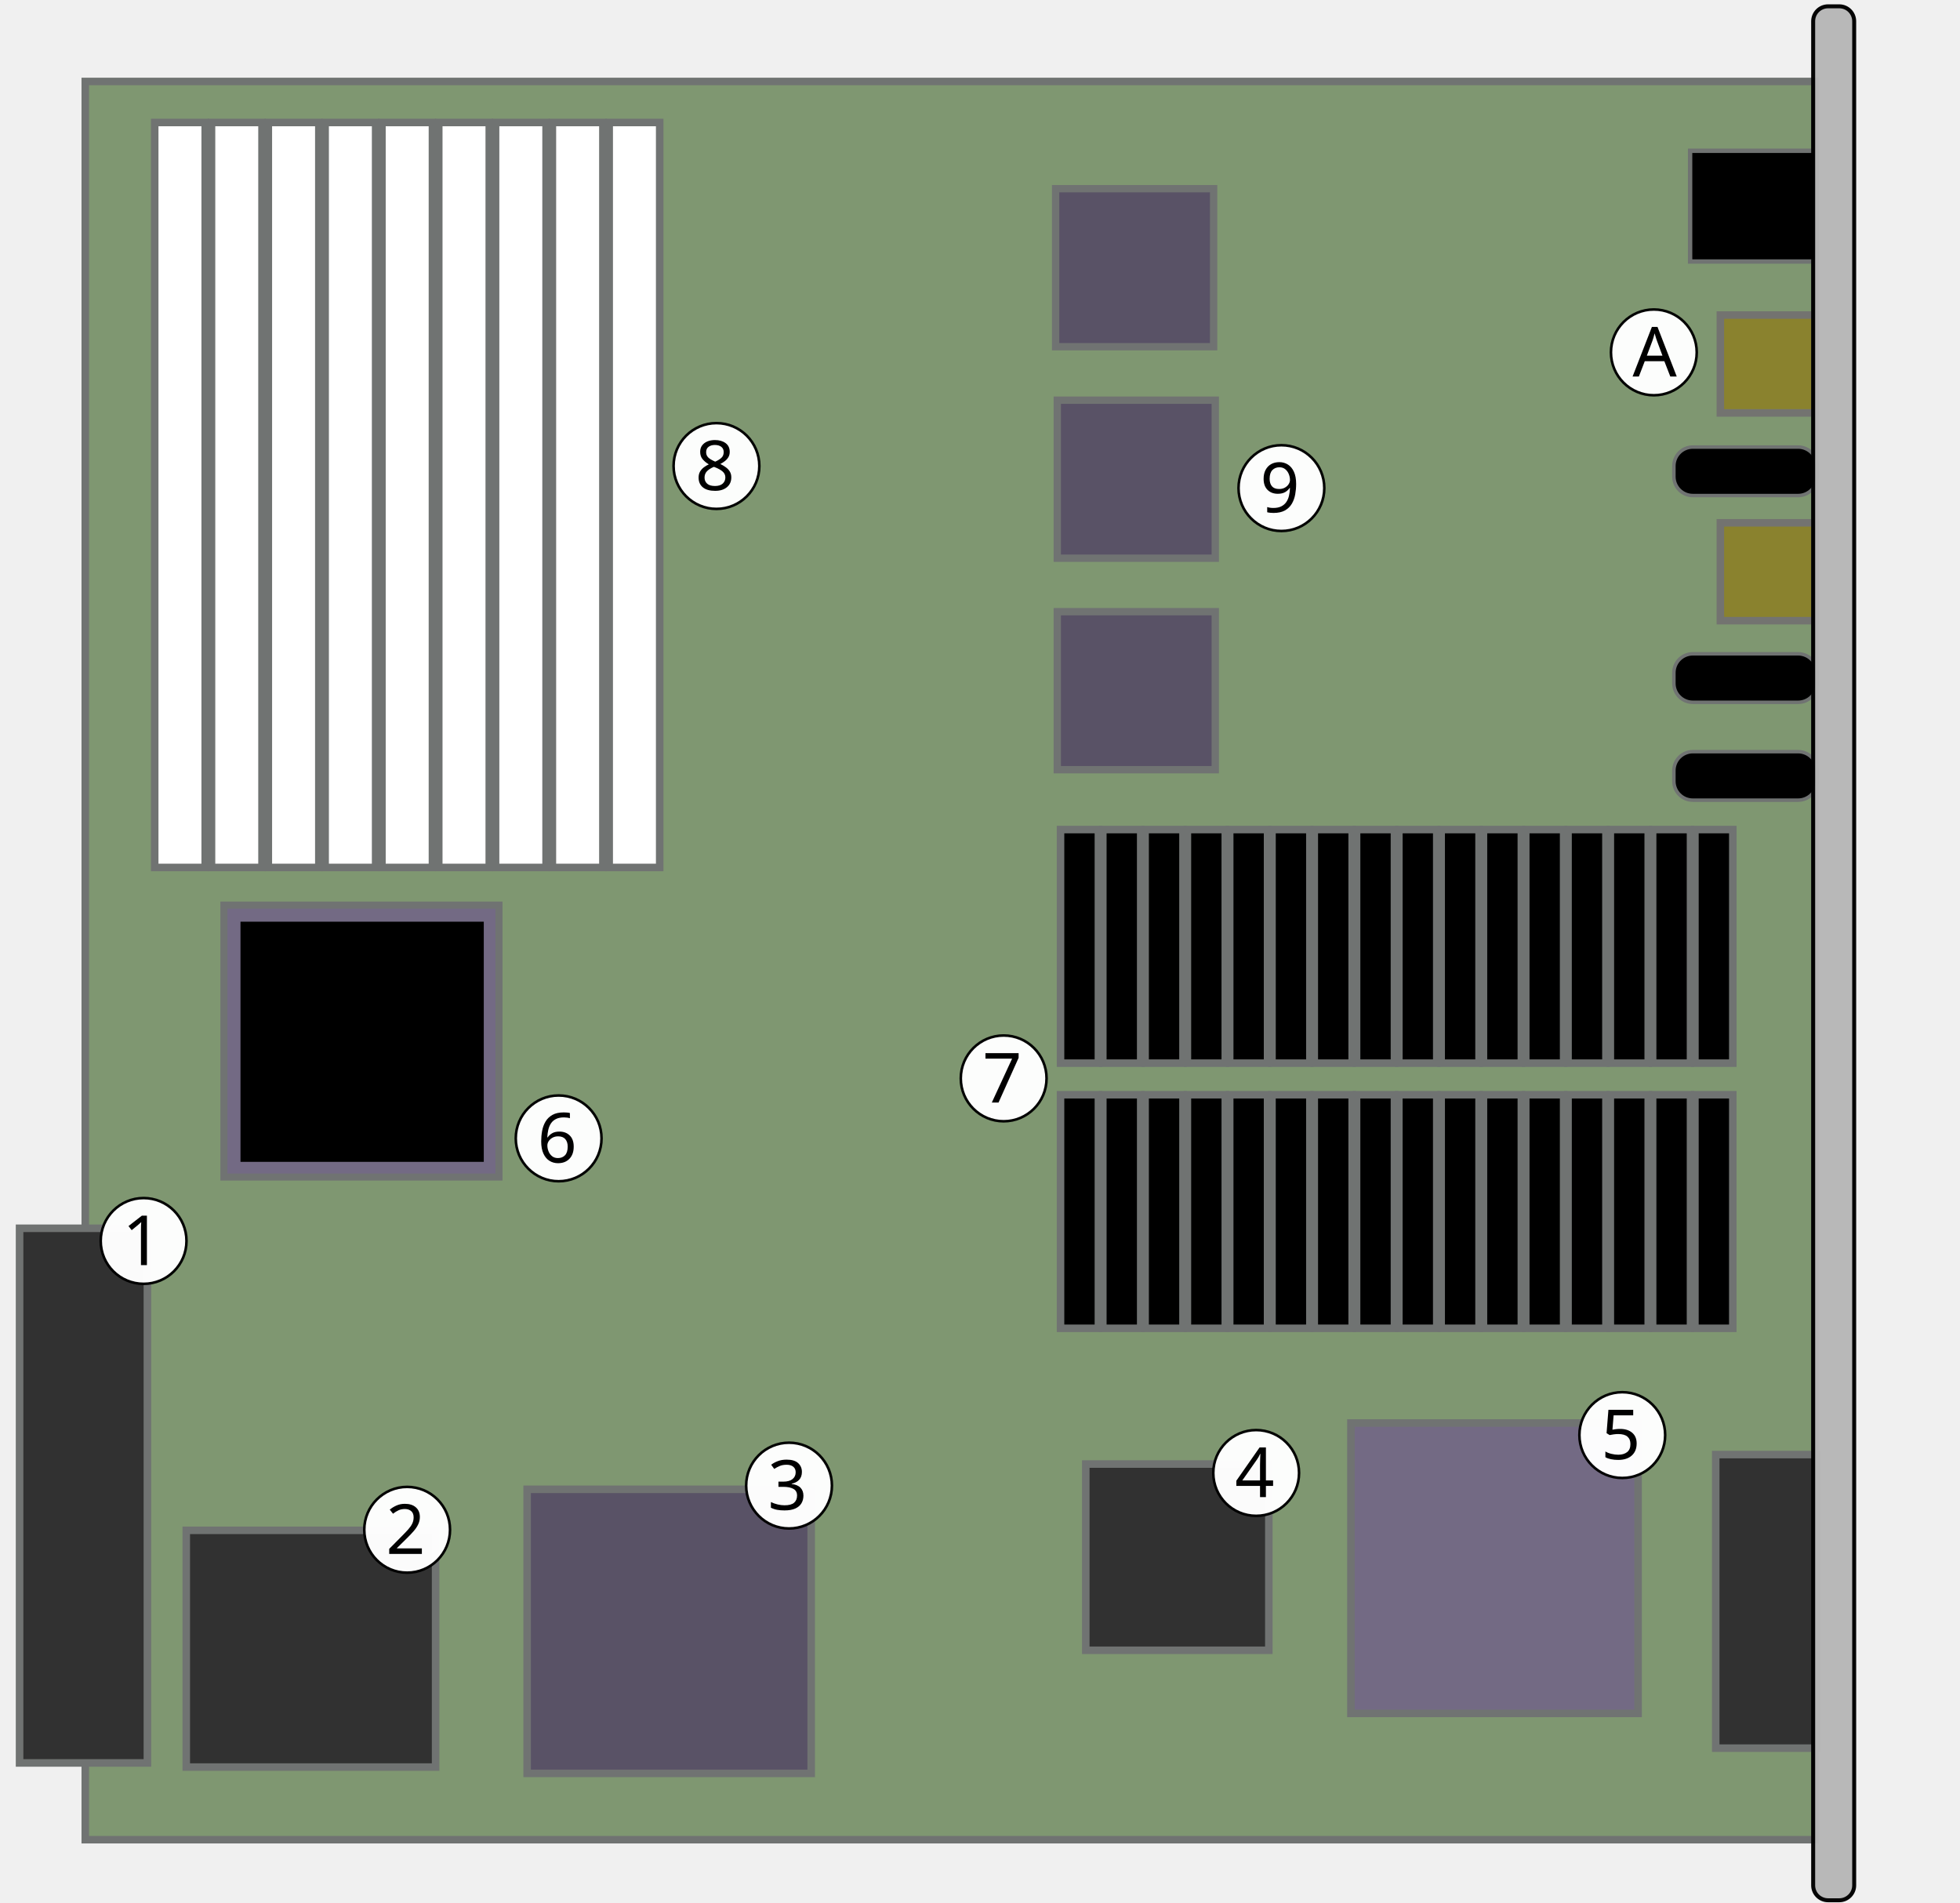
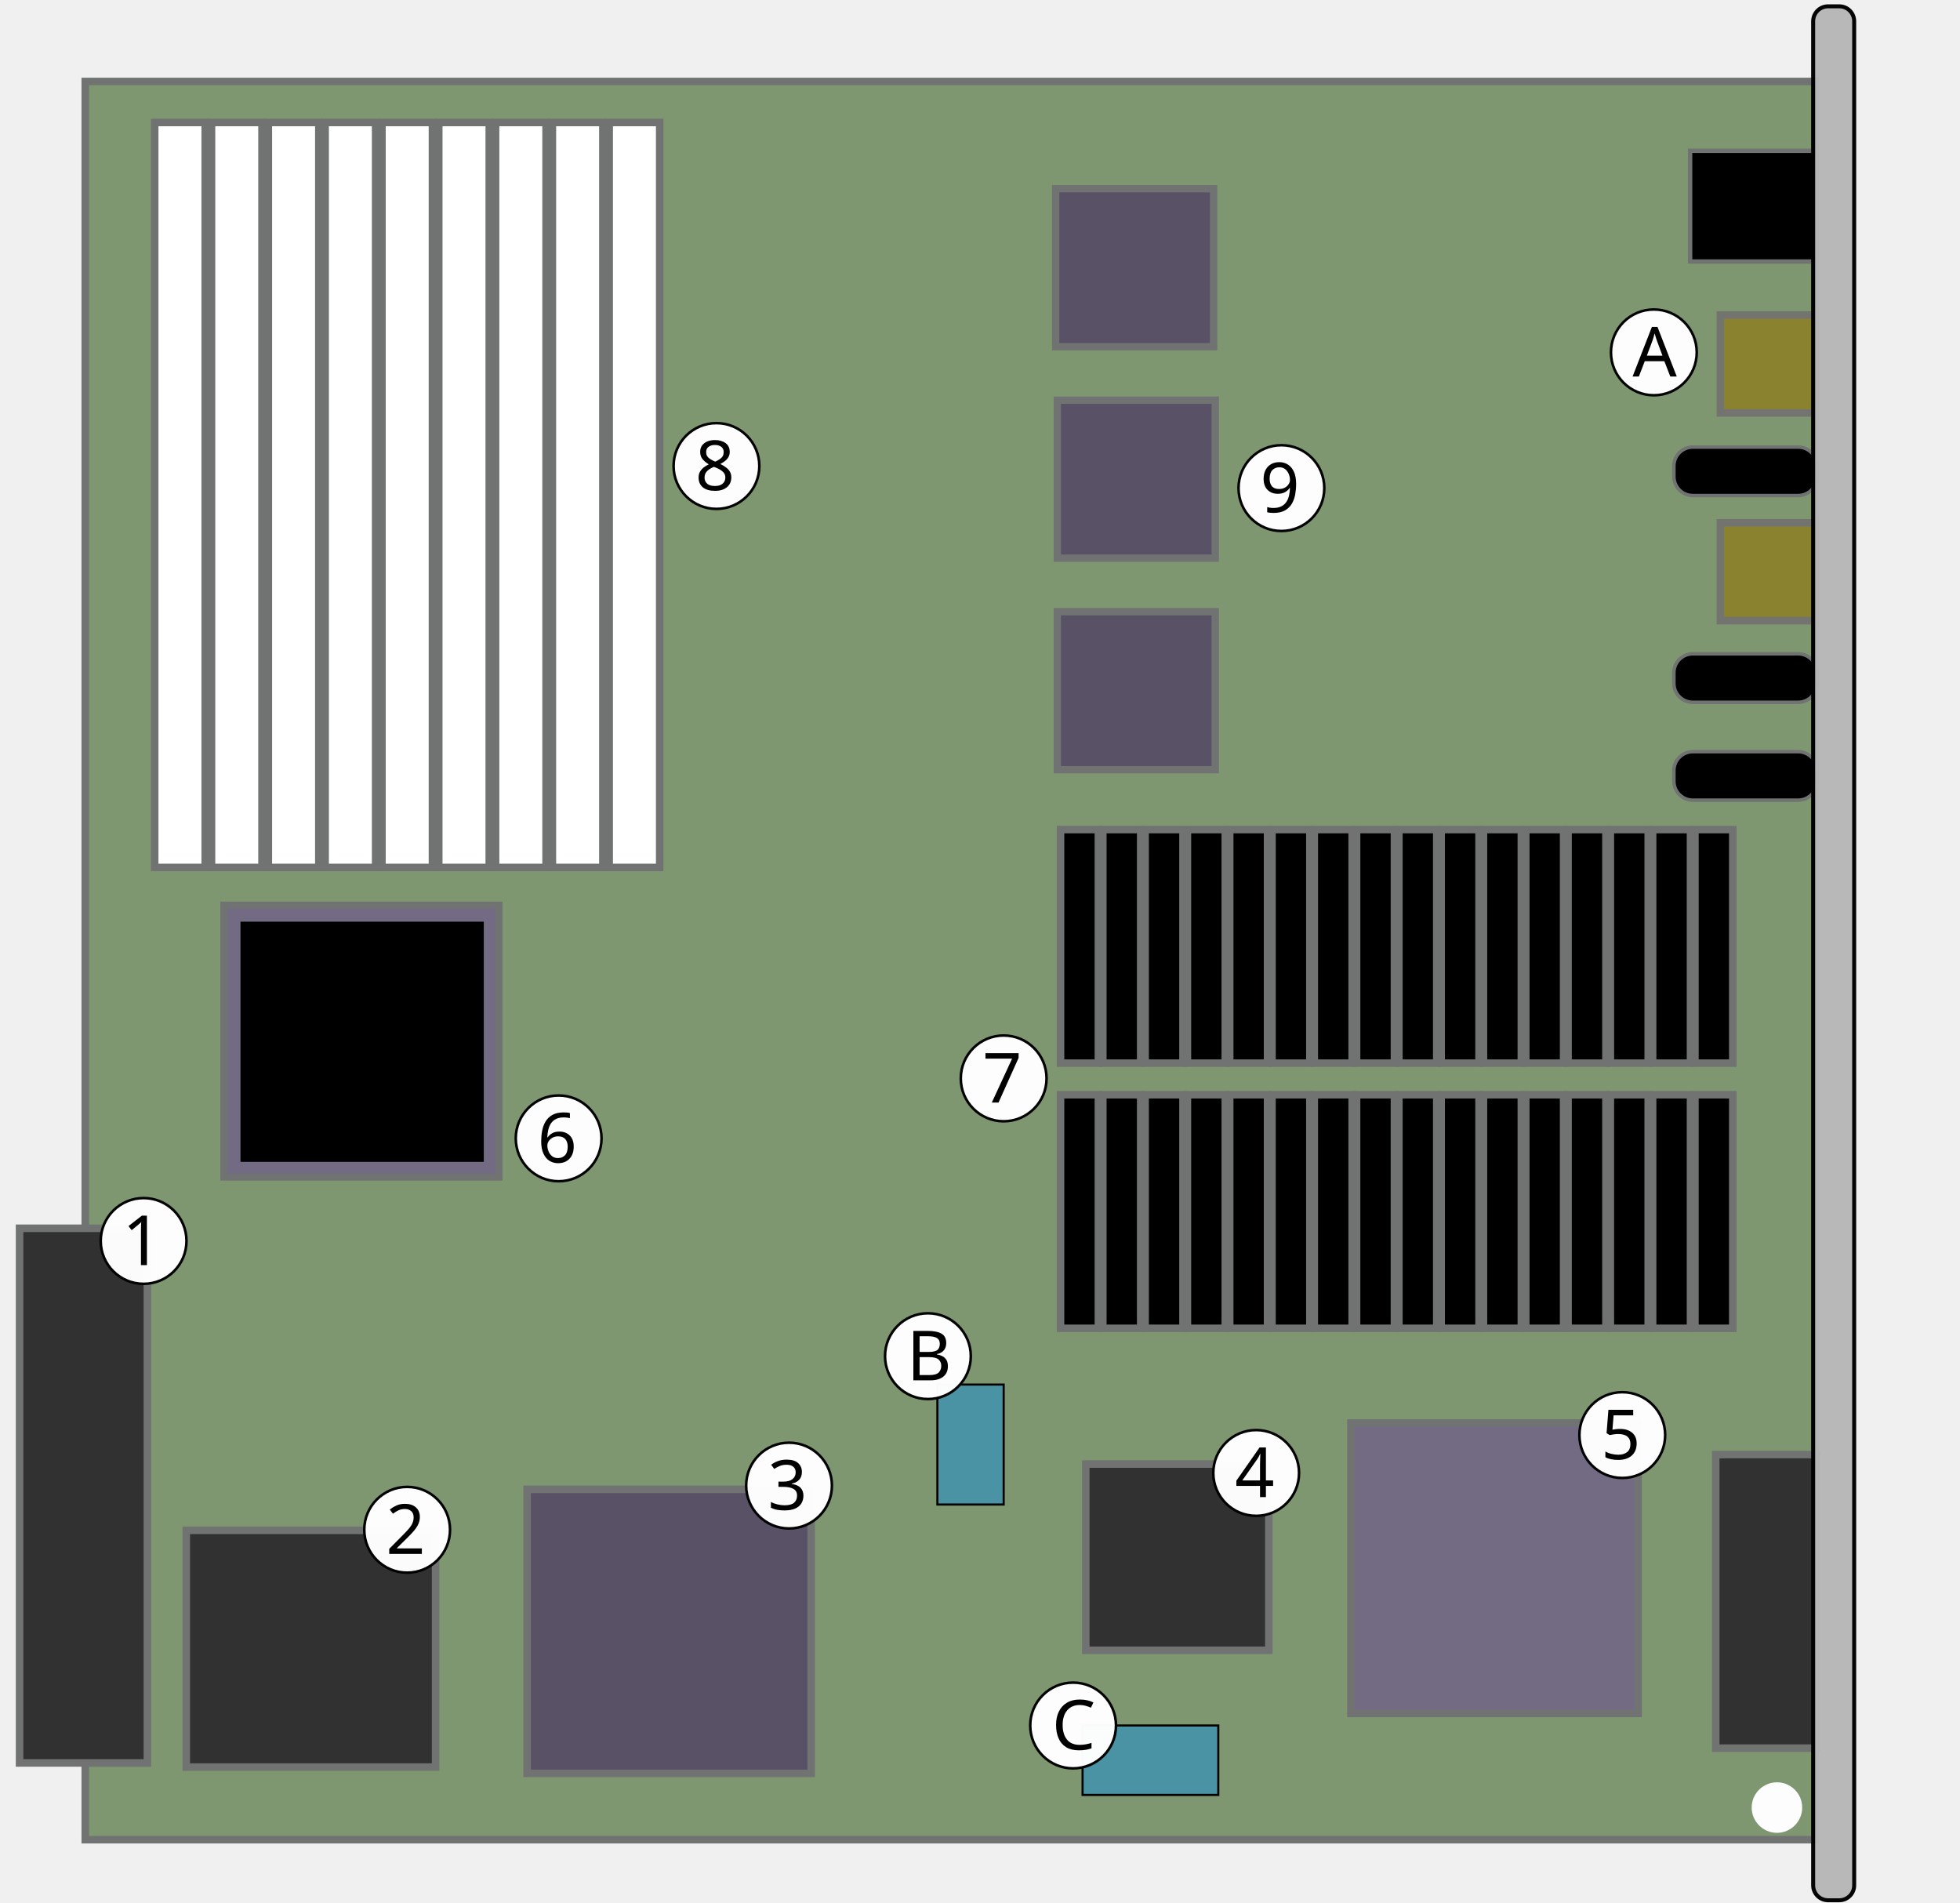
<svg xmlns="http://www.w3.org/2000/svg" width="260.316mm" height="252.616mm" viewBox="0 0 260.316 252.616" version="1.1" id="svg8">
  <defs id="defs2" />
  <g id="layer1" transform="translate(27.67268,5.992506)">
    <rect style="fill:#7f9771;fill-opacity:1;stroke:#707372;stroke-width:1;stroke-miterlimit:4;stroke-dasharray:none;stroke-opacity:1" id="rect1758" width="229.715" height="233.488" x="-16.348" y="4.826" ry="0" />
    <rect style="fill:none;fill-opacity:1;stroke:none;stroke-width:1.016;stroke-miterlimit:4;stroke-dasharray:none;stroke-opacity:1" id="rect881" width="260.316" height="250.256" x="-27.673" y="-5.993" />
    <rect style="fill:#ffffff;fill-opacity:1;stroke:#707372;stroke-width:1;stroke-miterlimit:4;stroke-dasharray:none;stroke-opacity:1" id="rect1760" width="6.707" height="98.928" x="-7.126" y="10.275" />
    <rect style="fill:#ffffff;fill-opacity:1;stroke:#707372;stroke-width:1;stroke-miterlimit:4;stroke-dasharray:none;stroke-opacity:1" id="rect1760-7" width="6.707" height="98.928" x="0.419" y="10.275" />
    <rect style="fill:#ffffff;fill-opacity:1;stroke:#707372;stroke-width:1;stroke-miterlimit:4;stroke-dasharray:none;stroke-opacity:1" id="rect1760-9" width="6.707" height="98.928" x="15.51" y="10.275" />
    <rect style="fill:#ffffff;fill-opacity:1;stroke:#707372;stroke-width:1;stroke-miterlimit:4;stroke-dasharray:none;stroke-opacity:1" id="rect1760-3" width="6.707" height="98.928" x="30.601" y="10.275" />
    <rect style="fill:#ffffff;fill-opacity:1;stroke:#707372;stroke-width:1;stroke-miterlimit:4;stroke-dasharray:none;stroke-opacity:1" id="rect1760-8" width="6.707" height="98.928" x="45.692" y="10.275" />
    <rect style="fill:#ffffff;fill-opacity:1;stroke:#707372;stroke-width:1;stroke-miterlimit:4;stroke-dasharray:none;stroke-opacity:1" id="rect1760-0" width="6.707" height="98.928" x="23.055" y="10.275" />
    <rect style="fill:#ffffff;fill-opacity:1;stroke:#707372;stroke-width:1;stroke-miterlimit:4;stroke-dasharray:none;stroke-opacity:1" id="rect1760-2" width="6.707" height="98.928" x="53.237" y="10.275" />
    <rect style="fill:#ffffff;fill-opacity:1;stroke:#707372;stroke-width:1;stroke-miterlimit:4;stroke-dasharray:none;stroke-opacity:1" id="rect1760-4" width="6.707" height="98.928" x="7.965" y="10.275" />
    <rect style="fill:#ffffff;fill-opacity:1;stroke:#707372;stroke-width:1;stroke-miterlimit:4;stroke-dasharray:none;stroke-opacity:1" id="rect1760-83" width="6.707" height="98.928" x="38.146" y="10.275" />
    <rect style="fill:#736a84;fill-opacity:1;stroke:#707372;stroke-width:1;stroke-miterlimit:4;stroke-dasharray:none;stroke-opacity:1" id="rect5508" width="38.146" height="38.565" x="151.746" y="182.981" />
    <rect style="fill:#595266;fill-opacity:1;stroke:#707372;stroke-width:1;stroke-miterlimit:4;stroke-dasharray:none;stroke-opacity:1" id="rect5510" width="37.727" height="37.727" x="42.338" y="191.784" />
    <rect style="fill:#736a84;fill-opacity:1;stroke:#707372;stroke-width:0.932;stroke-miterlimit:4;stroke-dasharray:none;stroke-opacity:1" id="rect5512" width="36.538" height="36.118" x="2.062" y="114.2" />
    <rect style="fill:#313131;fill-opacity:1;stroke:#707372;stroke-width:1;stroke-miterlimit:4;stroke-dasharray:none;stroke-opacity:1" id="rect5514" width="33.116" height="31.439" x="-2.934" y="197.233" />
    <rect style="fill:#313131;fill-opacity:1;stroke:#707372;stroke-width:1.005;stroke-miterlimit:4;stroke-dasharray:none;stroke-opacity:1" id="rect5516" width="16.979" height="71.001" x="-25.074" y="157.121" />
    <rect style="fill:#313131;fill-opacity:1;stroke:#707372;stroke-width:1;stroke-miterlimit:4;stroke-dasharray:none;stroke-opacity:1" id="rect5518" width="24.313" height="24.732" x="116.534" y="188.43" />
    <rect style="fill:#313131;fill-opacity:1;stroke:#707372;stroke-width:1;stroke-miterlimit:4;stroke-dasharray:none;stroke-opacity:1" id="rect5520" width="13.414" height="38.985" x="200.2" y="187.173" />
    <g id="g5726">
      <rect y="104.173" x="113.181" height="31.02" width="5.03" id="rect5522" style="fill:#000000;fill-opacity:1;stroke:#707372;stroke-width:1;stroke-miterlimit:4;stroke-dasharray:none;stroke-opacity:1" />
      <rect y="104.173" x="118.798" height="31.02" width="5.03" id="rect5522-9" style="fill:#000000;fill-opacity:1;stroke:#707372;stroke-width:1;stroke-miterlimit:4;stroke-dasharray:none;stroke-opacity:1" />
      <rect y="104.173" x="124.415" height="31.02" width="5.03" id="rect5522-0" style="fill:#000000;fill-opacity:1;stroke:#707372;stroke-width:1;stroke-miterlimit:4;stroke-dasharray:none;stroke-opacity:1" />
      <rect y="104.173" x="130.032" height="31.02" width="5.03" id="rect5522-5" style="fill:#000000;fill-opacity:1;stroke:#707372;stroke-width:1;stroke-miterlimit:4;stroke-dasharray:none;stroke-opacity:1" />
      <rect y="104.173" x="141.267" height="31.02" width="5.03" id="rect5522-2" style="fill:#000000;fill-opacity:1;stroke:#707372;stroke-width:1;stroke-miterlimit:4;stroke-dasharray:none;stroke-opacity:1" />
      <rect y="104.173" x="135.649" height="31.02" width="5.03" id="rect5522-27" style="fill:#000000;fill-opacity:1;stroke:#707372;stroke-width:1;stroke-miterlimit:4;stroke-dasharray:none;stroke-opacity:1" />
      <rect y="104.173" x="152.501" height="31.02" width="5.03" id="rect5522-3" style="fill:#000000;fill-opacity:1;stroke:#707372;stroke-width:1;stroke-miterlimit:4;stroke-dasharray:none;stroke-opacity:1" />
      <rect y="104.173" x="163.735" height="31.02" width="5.03" id="rect5522-7" style="fill:#000000;fill-opacity:1;stroke:#707372;stroke-width:1;stroke-miterlimit:4;stroke-dasharray:none;stroke-opacity:1" />
      <rect y="104.173" x="146.884" height="31.02" width="5.03" id="rect5522-90" style="fill:#000000;fill-opacity:1;stroke:#707372;stroke-width:1;stroke-miterlimit:4;stroke-dasharray:none;stroke-opacity:1" />
      <rect y="104.173" x="158.118" height="31.02" width="5.03" id="rect5522-23" style="fill:#000000;fill-opacity:1;stroke:#707372;stroke-width:1;stroke-miterlimit:4;stroke-dasharray:none;stroke-opacity:1" />
      <rect y="104.173" x="169.352" height="31.02" width="5.03" id="rect5522-99" style="fill:#000000;fill-opacity:1;stroke:#707372;stroke-width:1;stroke-miterlimit:4;stroke-dasharray:none;stroke-opacity:1" />
      <rect y="104.173" x="174.969" height="31.02" width="5.03" id="rect5522-70" style="fill:#000000;fill-opacity:1;stroke:#707372;stroke-width:1;stroke-miterlimit:4;stroke-dasharray:none;stroke-opacity:1" />
      <rect y="104.173" x="180.586" height="31.02" width="5.03" id="rect5522-39" style="fill:#000000;fill-opacity:1;stroke:#707372;stroke-width:1;stroke-miterlimit:4;stroke-dasharray:none;stroke-opacity:1" />
      <rect y="104.173" x="186.204" height="31.02" width="5.03" id="rect5522-8" style="fill:#000000;fill-opacity:1;stroke:#707372;stroke-width:1;stroke-miterlimit:4;stroke-dasharray:none;stroke-opacity:1" />
      <rect y="104.173" x="191.821" height="31.02" width="5.03" id="rect5522-6" style="fill:#000000;fill-opacity:1;stroke:#707372;stroke-width:1;stroke-miterlimit:4;stroke-dasharray:none;stroke-opacity:1" />
      <rect y="104.173" x="197.438" height="31.02" width="5.03" id="rect5522-57" style="fill:#000000;fill-opacity:1;stroke:#707372;stroke-width:1;stroke-miterlimit:4;stroke-dasharray:none;stroke-opacity:1" />
    </g>
    <g id="g5708" transform="translate(-0.209549)">
      <rect y="139.385" x="113.39" height="31.02" width="5.03" id="rect5522-62" style="fill:#000000;fill-opacity:1;stroke:#707372;stroke-width:1;stroke-miterlimit:4;stroke-dasharray:none;stroke-opacity:1" />
      <rect y="139.385" x="119.008" height="31.02" width="5.03" id="rect5522-9-7" style="fill:#000000;fill-opacity:1;stroke:#707372;stroke-width:1;stroke-miterlimit:4;stroke-dasharray:none;stroke-opacity:1" />
      <rect y="139.385" x="124.625" height="31.02" width="5.03" id="rect5522-0-0" style="fill:#000000;fill-opacity:1;stroke:#707372;stroke-width:1;stroke-miterlimit:4;stroke-dasharray:none;stroke-opacity:1" />
      <rect y="139.385" x="130.242" height="31.02" width="5.03" id="rect5522-5-3" style="fill:#000000;fill-opacity:1;stroke:#707372;stroke-width:1;stroke-miterlimit:4;stroke-dasharray:none;stroke-opacity:1" />
      <rect y="139.385" x="141.476" height="31.02" width="5.03" id="rect5522-2-9" style="fill:#000000;fill-opacity:1;stroke:#707372;stroke-width:1;stroke-miterlimit:4;stroke-dasharray:none;stroke-opacity:1" />
      <rect y="139.385" x="135.859" height="31.02" width="5.03" id="rect5522-27-9" style="fill:#000000;fill-opacity:1;stroke:#707372;stroke-width:1;stroke-miterlimit:4;stroke-dasharray:none;stroke-opacity:1" />
      <rect y="139.385" x="152.71" height="31.02" width="5.03" id="rect5522-3-9" style="fill:#000000;fill-opacity:1;stroke:#707372;stroke-width:1;stroke-miterlimit:4;stroke-dasharray:none;stroke-opacity:1" />
      <rect y="139.385" x="163.945" height="31.02" width="5.03" id="rect5522-7-1" style="fill:#000000;fill-opacity:1;stroke:#707372;stroke-width:1;stroke-miterlimit:4;stroke-dasharray:none;stroke-opacity:1" />
      <rect y="139.385" x="147.093" height="31.02" width="5.03" id="rect5522-90-7" style="fill:#000000;fill-opacity:1;stroke:#707372;stroke-width:1;stroke-miterlimit:4;stroke-dasharray:none;stroke-opacity:1" />
      <rect y="139.385" x="158.327" height="31.02" width="5.03" id="rect5522-23-2" style="fill:#000000;fill-opacity:1;stroke:#707372;stroke-width:1;stroke-miterlimit:4;stroke-dasharray:none;stroke-opacity:1" />
      <rect y="139.385" x="169.562" height="31.02" width="5.03" id="rect5522-99-3" style="fill:#000000;fill-opacity:1;stroke:#707372;stroke-width:1;stroke-miterlimit:4;stroke-dasharray:none;stroke-opacity:1" />
      <rect y="139.385" x="175.179" height="31.02" width="5.03" id="rect5522-70-6" style="fill:#000000;fill-opacity:1;stroke:#707372;stroke-width:1;stroke-miterlimit:4;stroke-dasharray:none;stroke-opacity:1" />
      <rect y="139.385" x="180.796" height="31.02" width="5.03" id="rect5522-39-5" style="fill:#000000;fill-opacity:1;stroke:#707372;stroke-width:1;stroke-miterlimit:4;stroke-dasharray:none;stroke-opacity:1" />
      <rect y="139.385" x="186.413" height="31.02" width="5.03" id="rect5522-8-5" style="fill:#000000;fill-opacity:1;stroke:#707372;stroke-width:1;stroke-miterlimit:4;stroke-dasharray:none;stroke-opacity:1" />
      <rect y="139.385" x="192.03" height="31.02" width="5.03" id="rect5522-6-8" style="fill:#000000;fill-opacity:1;stroke:#707372;stroke-width:1;stroke-miterlimit:4;stroke-dasharray:none;stroke-opacity:1" />
      <rect y="139.385" x="197.647" height="31.02" width="5.03" id="rect5522-57-1" style="fill:#000000;fill-opacity:1;stroke:#707372;stroke-width:1;stroke-miterlimit:4;stroke-dasharray:none;stroke-opacity:1" />
    </g>
    <rect style="fill:#000000;fill-opacity:1;stroke:none;stroke-width:1.186;stroke-miterlimit:4;stroke-dasharray:none;stroke-opacity:1" id="rect5730" width="32.312" height="31.892" x="4.268" y="116.406" />
    <rect style="fill:#595266;fill-opacity:1;stroke:#707372;stroke-width:0.974;stroke-miterlimit:4;stroke-dasharray:none;stroke-opacity:1" id="rect5732" width="20.985" height="20.985" x="112.529" y="19.065" />
    <rect style="fill:#595266;fill-opacity:1;stroke:#707372;stroke-width:0.974;stroke-miterlimit:4;stroke-dasharray:none;stroke-opacity:1" id="rect5732-4" width="20.985" height="20.985" x="112.749" y="47.151" />
    <rect style="fill:#595266;fill-opacity:1;stroke:#707372;stroke-width:0.974;stroke-miterlimit:4;stroke-dasharray:none;stroke-opacity:1" id="rect5732-7" width="20.985" height="20.985" x="112.749" y="75.236" />
    <rect style="fill:#000000;fill-opacity:1;stroke:#707372;stroke-width:0.581;stroke-miterlimit:4;stroke-dasharray:none;stroke-opacity:1" id="rect5730-1" width="16.802" height="14.706" x="196.798" y="14.031" />
    <rect style="fill:#000000;fill-opacity:1;stroke:#707372;stroke-width:0.462;stroke-miterlimit:4;stroke-dasharray:none;stroke-opacity:1" id="rect5730-3" width="19.016" height="6.44" x="194.643" y="53.375" ry="2.515" />
    <rect style="fill:#8a822e;fill-opacity:1;stroke:#737370;stroke-width:1;stroke-miterlimit:4;stroke-dasharray:none;stroke-opacity:1" id="rect5778" width="12.576" height="12.995" x="200.815" y="35.846" />
    <rect style="fill:#8a822e;fill-opacity:1;stroke:#737370;stroke-width:1;stroke-miterlimit:4;stroke-dasharray:none;stroke-opacity:1" id="rect5778-8" width="12.576" height="12.995" x="200.815" y="63.436" />
    <rect style="fill:#000000;fill-opacity:1;stroke:#707372;stroke-width:0.462;stroke-miterlimit:4;stroke-dasharray:none;stroke-opacity:1" id="rect5730-3-4" width="19.016" height="6.44" x="194.643" y="80.832" ry="2.515" />
    <rect style="fill:#000000;fill-opacity:1;stroke:#707372;stroke-width:0.462;stroke-miterlimit:4;stroke-dasharray:none;stroke-opacity:1" id="rect5730-3-8" width="19.016" height="6.44" x="194.643" y="93.827" ry="2.515" />
    <rect style="opacity:0.98;fill:#b7b7b7;fill-opacity:1;stroke:#000000;stroke-width:0.529;stroke-miterlimit:4;stroke-dasharray:none;stroke-dashoffset:0;stroke-opacity:1" id="rect21128" width="5.449" height="251.513" x="213.141" y="-5.154" ry="1.981" />
    <rect style="opacity:0.98;fill:none;fill-opacity:1;stroke:none;stroke-width:0.744;stroke-miterlimit:4;stroke-dasharray:none;stroke-dashoffset:0;stroke-opacity:1" id="rect21130" width="4.192" height="220.493" x="220.487" y="10.356" />
    <g id="g20049" transform="matrix(0.1837667,0,0,0.1837667,100.412,92.94974)">
      <circle r="30.995" cy="358.355" cx="-593.207" id="path20040" style="opacity:0.98;fill:#ffffff;fill-opacity:1;stroke:#000000;stroke-width:1.875;stroke-miterlimit:4;stroke-dasharray:none;stroke-dashoffset:0;stroke-opacity:1" />
      <text id="text20044" y="375.801" x="-608.57" style="font-style:normal;font-weight:normal;font-size:7.5px;line-height:1.25;font-family:sans-serif;letter-spacing:0px;word-spacing:0px;fill:#000000;fill-opacity:1;stroke:none;stroke-width:0.938" xml:space="preserve">
        <tspan style="font-size:50px;stroke-width:0.938" y="375.801" x="-608.57" id="tspan20042">1</tspan>
      </text>
    </g>
    <g id="g20049-4" transform="matrix(0.1837667,0,0,0.1837667,135.4143,131.3055)">
      <circle r="30.995" cy="358.355" cx="-593.207" id="path20040-3" style="opacity:0.98;fill:#ffffff;fill-opacity:1;stroke:#000000;stroke-width:1.875;stroke-miterlimit:4;stroke-dasharray:none;stroke-dashoffset:0;stroke-opacity:1" />
      <text id="text20044-6" y="375.801" x="-608.57" style="font-style:normal;font-weight:normal;font-size:7.5px;line-height:1.25;font-family:sans-serif;letter-spacing:0px;word-spacing:0px;fill:#000000;fill-opacity:1;stroke:none;stroke-width:0.938" xml:space="preserve">
        <tspan style="font-size:50px;stroke-width:0.938" y="375.801" x="-608.57" id="tspan20042-5">2</tspan>
      </text>
    </g>
    <g id="g20049-9" transform="matrix(0.1837667,0,0,0.1837667,186.1361,125.4369)">
      <circle r="30.995" cy="358.355" cx="-593.207" id="path20040-5" style="opacity:0.98;fill:#ffffff;fill-opacity:1;stroke:#000000;stroke-width:1.875;stroke-miterlimit:4;stroke-dasharray:none;stroke-dashoffset:0;stroke-opacity:1" />
      <text id="text20044-4" y="375.801" x="-608.57" style="font-style:normal;font-weight:normal;font-size:7.5px;line-height:1.25;font-family:sans-serif;letter-spacing:0px;word-spacing:0px;fill:#000000;fill-opacity:1;stroke:none;stroke-width:0.938" xml:space="preserve">
        <tspan style="font-size:50px;stroke-width:0.938" y="375.801" x="-608.57" id="tspan20042-9">3</tspan>
      </text>
    </g>
    <g id="g20049-1" transform="matrix(0.1837667,0,0,0.1837667,248.176,123.7601)">
      <circle r="30.995" cy="358.355" cx="-593.207" id="path20040-7" style="opacity:0.98;fill:#ffffff;fill-opacity:1;stroke:#000000;stroke-width:1.875;stroke-miterlimit:4;stroke-dasharray:none;stroke-dashoffset:0;stroke-opacity:1" />
      <text id="text20044-5" y="375.801" x="-608.57" style="font-style:normal;font-weight:normal;font-size:7.5px;line-height:1.25;font-family:sans-serif;letter-spacing:0px;word-spacing:0px;fill:#000000;fill-opacity:1;stroke:none;stroke-width:0.938" xml:space="preserve">
        <tspan style="font-size:50px;stroke-width:0.938" y="375.801" x="-608.57" id="tspan20042-54">4</tspan>
      </text>
    </g>
    <g id="g20049-18" transform="matrix(0.1837667,0,0,0.1837667,296.8019,118.7298)">
      <circle r="30.995" cy="358.355" cx="-593.207" id="path20040-8" style="opacity:0.98;fill:#ffffff;fill-opacity:1;stroke:#000000;stroke-width:1.875;stroke-miterlimit:4;stroke-dasharray:none;stroke-dashoffset:0;stroke-opacity:1" />
      <text id="text20044-3" y="375.801" x="-608.57" style="font-style:normal;font-weight:normal;font-size:7.5px;line-height:1.25;font-family:sans-serif;letter-spacing:0px;word-spacing:0px;fill:#000000;fill-opacity:1;stroke:none;stroke-width:0.938" xml:space="preserve">
        <tspan style="font-size:50px;stroke-width:0.938" y="375.801" x="-608.57" id="tspan20042-52">5</tspan>
      </text>
    </g>
    <g id="g20049-2" transform="matrix(0.1837667,0,0,0.1837667,214.6409,71.36154)">
      <circle r="30.995" cy="358.355" cx="-593.207" id="path20040-6" style="opacity:0.98;fill:#ffffff;fill-opacity:1;stroke:#000000;stroke-width:1.875;stroke-miterlimit:4;stroke-dasharray:none;stroke-dashoffset:0;stroke-opacity:1" />
      <text id="text20044-67" y="375.801" x="-608.57" style="font-style:normal;font-weight:normal;font-size:7.5px;line-height:1.25;font-family:sans-serif;letter-spacing:0px;word-spacing:0px;fill:#000000;fill-opacity:1;stroke:none;stroke-width:0.938" xml:space="preserve">
        <tspan style="font-size:50px;stroke-width:0.938" y="375.801" x="-608.57" id="tspan20042-8">7</tspan>
      </text>
    </g>
    <g id="g20049-41" transform="matrix(0.1837667,0,0,0.1837667,155.5353,79.32612)">
      <circle r="30.995" cy="358.355" cx="-593.207" id="path20040-71" style="opacity:0.98;fill:#ffffff;fill-opacity:1;stroke:#000000;stroke-width:1.875;stroke-miterlimit:4;stroke-dasharray:none;stroke-dashoffset:0;stroke-opacity:1" />
      <text id="text20044-8" y="375.801" x="-608.57" style="font-style:normal;font-weight:normal;font-size:7.5px;line-height:1.25;font-family:sans-serif;letter-spacing:0px;word-spacing:0px;fill:#000000;fill-opacity:1;stroke:none;stroke-width:0.938" xml:space="preserve">
        <tspan style="font-size:50px;stroke-width:0.938" y="375.801" x="-608.57" id="tspan20042-7">6</tspan>
      </text>
    </g>
    <g id="g20049-8" transform="matrix(0.1837667,0,0,0.1837667,176.4948,-9.961041)">
      <circle r="30.995" cy="358.355" cx="-593.207" id="path20040-77" style="opacity:0.98;fill:#ffffff;fill-opacity:1;stroke:#000000;stroke-width:1.875;stroke-miterlimit:4;stroke-dasharray:none;stroke-dashoffset:0;stroke-opacity:1" />
      <text id="text20044-44" y="375.801" x="-608.57" style="font-style:normal;font-weight:normal;font-size:7.5px;line-height:1.25;font-family:sans-serif;letter-spacing:0px;word-spacing:0px;fill:#000000;fill-opacity:1;stroke:none;stroke-width:0.938" xml:space="preserve">
        <tspan style="font-size:50px;stroke-width:0.938" y="375.801" x="-608.57" id="tspan20042-91">8</tspan>
      </text>
    </g>
    <g id="g20049-5" transform="matrix(0.1837667,0,0,0.1837667,251.5295,-7.026721)">
      <circle r="30.995" cy="358.355" cx="-593.207" id="path20040-55" style="opacity:0.98;fill:#ffffff;fill-opacity:1;stroke:#000000;stroke-width:1.875;stroke-miterlimit:4;stroke-dasharray:none;stroke-dashoffset:0;stroke-opacity:1" />
      <text id="text20044-82" y="375.801" x="-608.57" style="font-style:normal;font-weight:normal;font-size:7.5px;line-height:1.25;font-family:sans-serif;letter-spacing:0px;word-spacing:0px;fill:#000000;fill-opacity:1;stroke:none;stroke-width:0.938" xml:space="preserve">
        <tspan style="font-size:50px;stroke-width:0.938" y="375.801" x="-608.57" id="tspan20042-98">9</tspan>
      </text>
    </g>
    <g id="g20049-20" transform="matrix(0.1837667,0,0,0.1837667,300.9938,-25.05183)">
      <circle r="30.995" cy="358.355" cx="-593.207" id="path20040-74" style="opacity:0.98;fill:#ffffff;fill-opacity:1;stroke:#000000;stroke-width:1.875;stroke-miterlimit:4;stroke-dasharray:none;stroke-dashoffset:0;stroke-opacity:1" />
      <text id="text20044-85" y="375.801" x="-608.57" style="font-style:normal;font-weight:normal;font-size:7.5px;line-height:1.25;font-family:sans-serif;letter-spacing:0px;word-spacing:0px;fill:#000000;fill-opacity:1;stroke:none;stroke-width:0.938" xml:space="preserve">
        <tspan style="font-size:50px;stroke-width:0.938" y="375.801" x="-608.57" id="tspan20042-83">A</tspan>
      </text>
    </g>
+     <rect style="opacity:0.98;fill:#4993a5;fill-opacity:1;stroke:#000000;stroke-width:0.282;stroke-miterlimit:4;stroke-dasharray:none;stroke-dashoffset:0;stroke-opacity:1" id="rect994" width="8.803" height="15.929" x="96.826" y="177.877" />
+     <rect style="opacity:0.98;fill:#4993a5;fill-opacity:1;stroke:#000000;stroke-width:0.282;stroke-miterlimit:4;stroke-dasharray:none;stroke-dashoffset:0;stroke-opacity:1" id="rect996" width="18.025" height="9.222" x="116.109" y="223.149" />
+     <circle style="opacity:0.98;fill:#ffffff;fill-opacity:1;stroke:none;stroke-width:0.282;stroke-miterlimit:4;stroke-dasharray:none;stroke-dashoffset:0;stroke-opacity:1" id="path998" cx="208.33" cy="234.048" r="3.354" />
+     <g id="g20049-7" transform="matrix(0.1837667,0,0,0.1837667,204.5804,108.2501)">
+       <circle r="30.995" cy="358.355" cx="-593.207" id="path20040-9" style="opacity:0.98;fill:#ffffff;fill-opacity:1;stroke:#000000;stroke-width:1.875;stroke-miterlimit:4;stroke-dasharray:none;stroke-dashoffset:0;stroke-opacity:1" />
+       <text id="text20044-38" y="375.801" x="-608.57" style="font-style:normal;font-weight:normal;font-size:7.5px;line-height:1.25;font-family:sans-serif;letter-spacing:0px;word-spacing:0px;fill:#000000;fill-opacity:1;stroke:none;stroke-width:0.938" xml:space="preserve">
+         <tspan style="font-size:50px;stroke-width:0.938" y="375.801" x="-608.57" id="tspan20042-0">B</tspan>
+       </text>
+     </g>
+     <g id="g20049-24" transform="matrix(0.1837667,0,0,0.1837667,223.8631,157.2952)">
+       <circle r="30.995" cy="358.355" cx="-593.207" id="path20040-83" style="opacity:0.98;fill:#ffffff;fill-opacity:1;stroke:#000000;stroke-width:1.875;stroke-miterlimit:4;stroke-dasharray:none;stroke-dashoffset:0;stroke-opacity:1" />
+       <text id="text20044-9" y="375.801" x="-608.57" style="font-style:normal;font-weight:normal;font-size:7.5px;line-height:1.25;font-family:sans-serif;letter-spacing:0px;word-spacing:0px;fill:#000000;fill-opacity:1;stroke:none;stroke-width:0.938" xml:space="preserve">
+         <tspan style="font-size:50px;stroke-width:0.938" y="375.801" x="-608.57" id="tspan20042-05">C</tspan>
+       </text>
+     </g>
  </g>
</svg>
